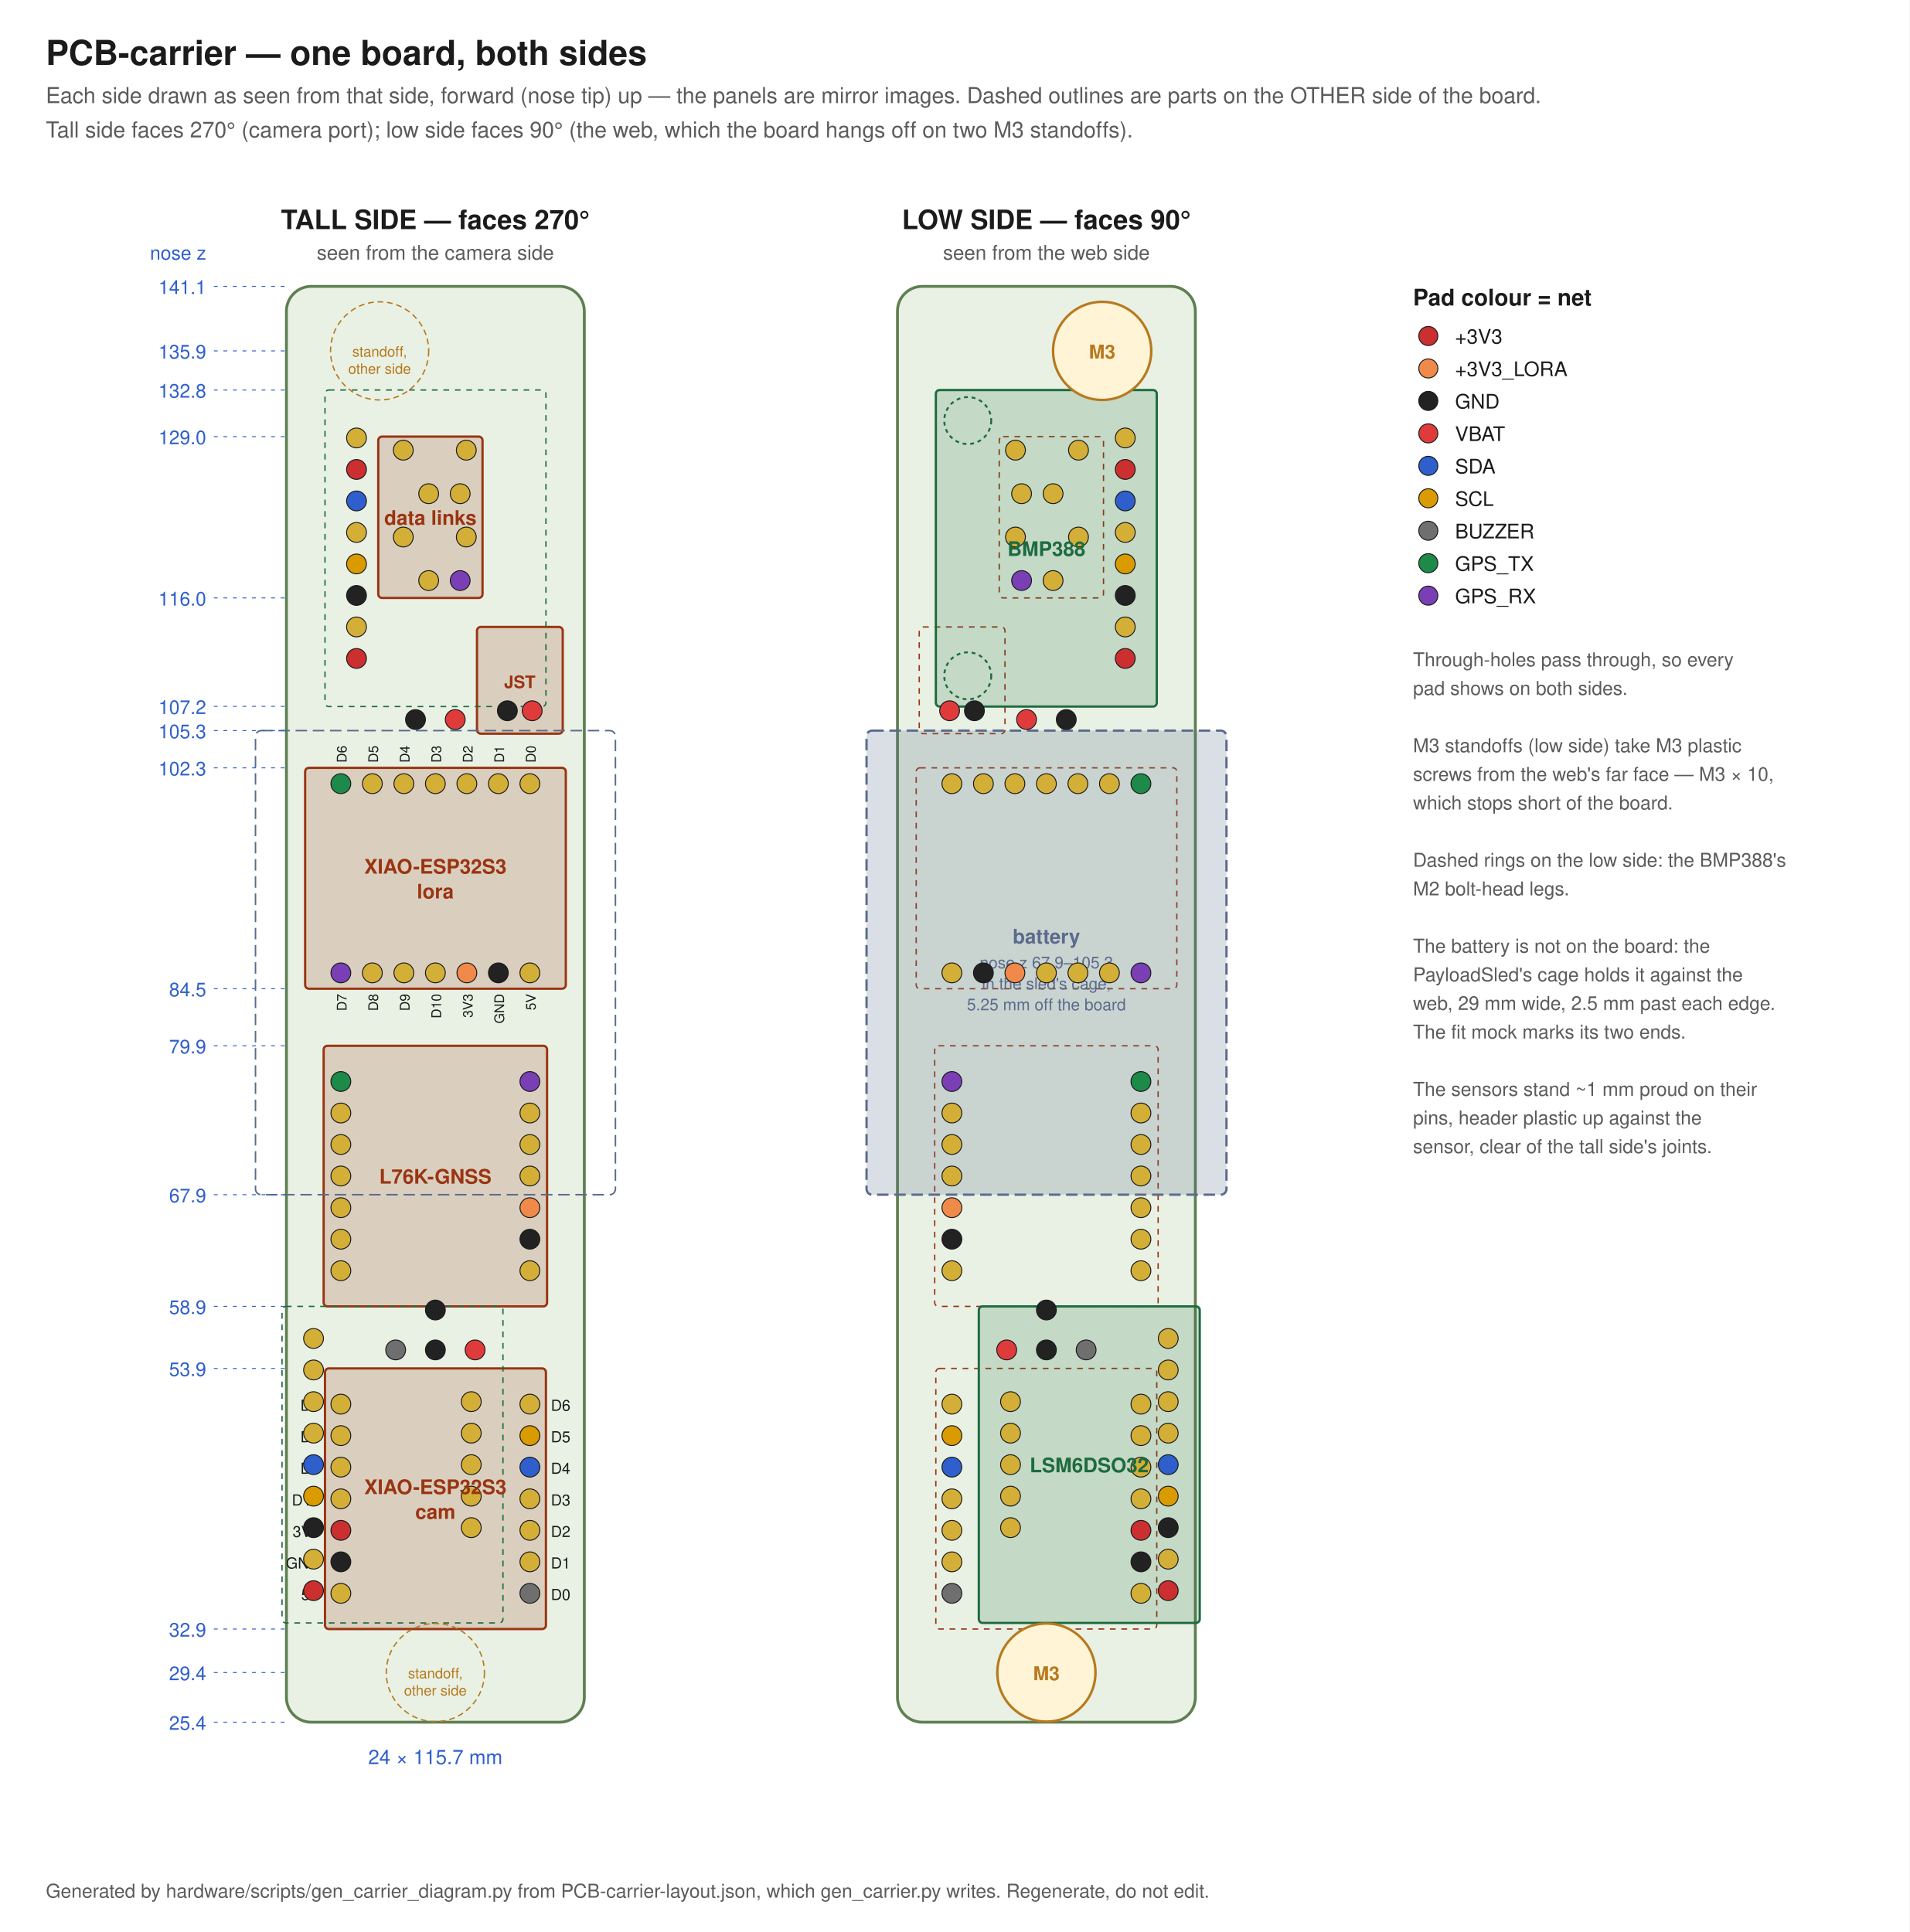
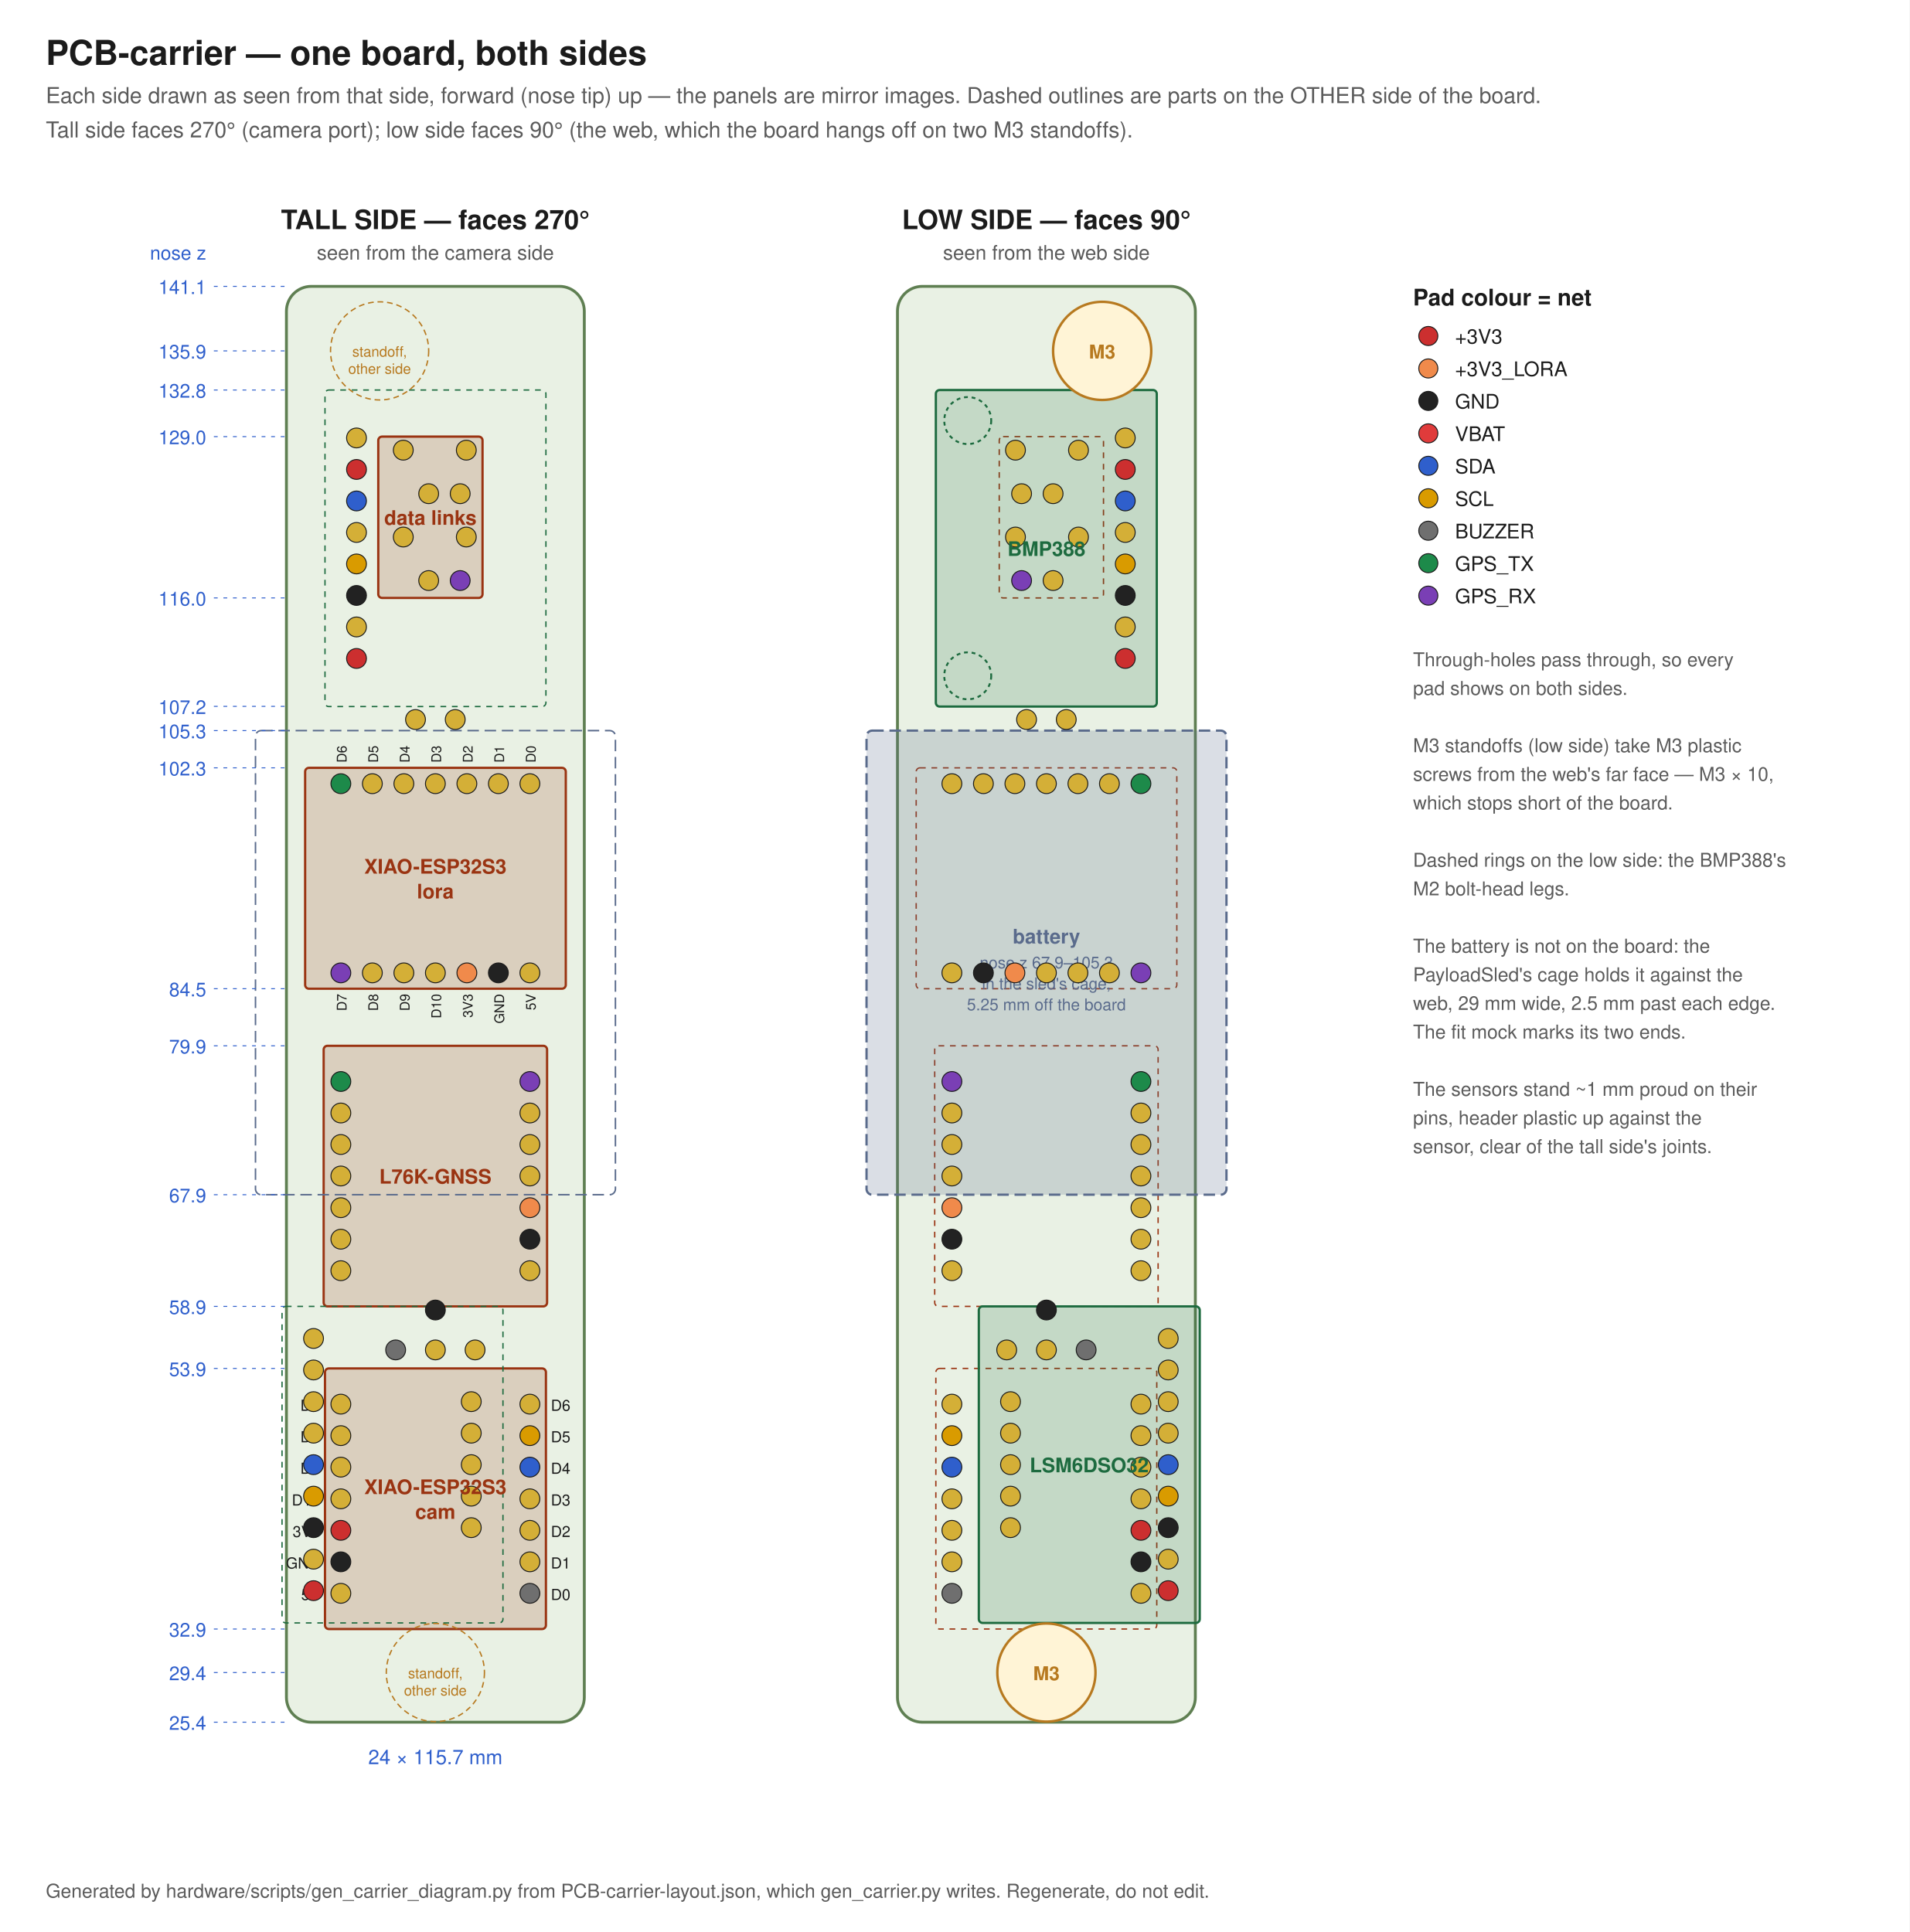
<svg xmlns="http://www.w3.org/2000/svg" width="1000" height="1012" viewBox="0 0 1000 1012" font-family="Helvetica, Arial, sans-serif">
  <rect x="0.0" y="0.0" width="1000.0" height="1012.0" rx="0.0" fill="#ffffff" fill-opacity="1.00" stroke="none" stroke-width="0.0" />
  <text x="24.0" y="34.0" font-size="18.0" fill="#1b1b1b" text-anchor="start" font-weight="bold">PCB-carrier — one board, both sides</text>
  <text x="24.0" y="54.0" font-size="11.5" fill="#5b5b5b" text-anchor="start" font-weight="normal">Each side drawn as seen from that side, forward (nose tip) up — the panels are mirror images. Dashed outlines are parts on the OTHER side of the board.</text>
  <text x="24.0" y="72.0" font-size="11.5" fill="#5b5b5b" text-anchor="start" font-weight="normal">Tall side faces 270° (camera port); low side faces 90° (the web, which the board hangs off on two M3 standoffs).</text>
  <text x="228.0" y="120.0" font-size="14.0" fill="#1b1b1b" text-anchor="middle" font-weight="bold">TALL SIDE — faces 270°</text>
  <text x="228.0" y="136.0" font-size="10.5" fill="#5b5b5b" text-anchor="middle" font-weight="normal">seen from the camera side</text>
  <rect x="150.0" y="150.0" width="156.0" height="752.1" rx="13.0" fill="#e9f1e4" fill-opacity="1.00" stroke="#5f7f52" stroke-width="1.5" />
  <rect x="170.2" y="716.8" width="115.7" height="136.5" rx="2.0" fill="#9a3412" fill-opacity="0.18" stroke="#9a3412" stroke-width="1.2" />
  <rect x="169.5" y="547.8" width="117.0" height="136.5" rx="2.0" fill="#9a3412" fill-opacity="0.18" stroke="#9a3412" stroke-width="1.2" />
  <rect x="159.8" y="402.2" width="136.5" height="115.7" rx="2.0" fill="#9a3412" fill-opacity="0.18" stroke="#9a3412" stroke-width="1.2" />
  <rect x="198.1" y="228.7" width="54.6" height="84.5" rx="2.0" fill="#9a3412" fill-opacity="0.18" stroke="#9a3412" stroke-width="1.2" />
-   <rect x="249.8" y="328.4" width="44.9" height="55.9" rx="2.0" fill="#9a3412" fill-opacity="0.18" stroke="#9a3412" stroke-width="1.2" />
  <rect x="147.7" y="684.3" width="115.7" height="165.8" rx="2.0" fill="none" fill-opacity="0.00" stroke="#1d6b3f" stroke-width="0.7" stroke-dasharray="3,3" />
  <rect x="170.2" y="204.3" width="115.7" height="165.8" rx="2.0" fill="none" fill-opacity="0.00" stroke="#1d6b3f" stroke-width="0.7" stroke-dasharray="3,3" />
  <rect x="202.0" y="861.1" width="52.0" height="-7.8" rx="0.0" fill="#b8b8b8" fill-opacity="1.00" stroke="#1b1b1b" stroke-width="0.8" />
  <rect x="296.2" y="486.1" width="7.8" height="-52.0" rx="0.0" fill="#b8b8b8" fill-opacity="1.00" stroke="#1b1b1b" stroke-width="0.8" />
  <circle cx="228.0" cy="876.1" r="25.7" fill="none" stroke="#b7791f" stroke-width="0.7" stroke-dasharray="3,2" />
  <text x="228.0" y="879.1" font-size="7.5" fill="#b7791f" text-anchor="middle" font-weight="normal">standoff,</text>
  <text x="228.0" y="888.1" font-size="7.5" fill="#b7791f" text-anchor="middle" font-weight="normal">other side</text>
  <circle cx="198.8" cy="183.8" r="25.7" fill="none" stroke="#b7791f" stroke-width="0.7" stroke-dasharray="3,2" />
  <text x="198.8" y="186.8" font-size="7.5" fill="#b7791f" text-anchor="middle" font-weight="normal">standoff,</text>
  <text x="198.8" y="195.8" font-size="7.5" fill="#b7791f" text-anchor="middle" font-weight="normal">other side</text>
  <rect x="133.8" y="382.7" width="188.5" height="243.1" rx="3.0" fill="none" fill-opacity="0.00" stroke="#5a6b8c" stroke-width="0.8" stroke-dasharray="6,3" />
-   <circle cx="278.7" cy="372.3" r="5.2" fill="#e03b3b" stroke="#1b1b1b" stroke-width="0.5" />
-   <circle cx="265.7" cy="372.3" r="5.2" fill="#222222" stroke="#1b1b1b" stroke-width="0.5" />
  <circle cx="186.7" cy="344.9" r="5.2" fill="#cc2f2f" stroke="#1b1b1b" stroke-width="0.5" />
  <circle cx="186.7" cy="328.4" r="5.2" fill="#d4af37" stroke="#1b1b1b" stroke-width="0.5" />
  <circle cx="186.7" cy="311.9" r="5.2" fill="#222222" stroke="#1b1b1b" stroke-width="0.5" />
  <circle cx="186.7" cy="295.4" r="5.2" fill="#d99b00" stroke="#1b1b1b" stroke-width="0.5" />
  <circle cx="186.7" cy="278.9" r="5.2" fill="#d4af37" stroke="#1b1b1b" stroke-width="0.5" />
  <circle cx="186.7" cy="262.4" r="5.2" fill="#2f5fcc" stroke="#1b1b1b" stroke-width="0.5" />
  <circle cx="186.7" cy="245.9" r="5.2" fill="#cc2f2f" stroke="#1b1b1b" stroke-width="0.5" />
  <circle cx="186.7" cy="229.4" r="5.2" fill="#d4af37" stroke="#1b1b1b" stroke-width="0.5" />
  <circle cx="277.5" cy="834.6" r="5.2" fill="#6f6f6f" stroke="#1b1b1b" stroke-width="0.5" />
  <text x="288.5" y="838.1" font-size="8.0" fill="#1b1b1b" text-anchor="start" font-weight="normal">D0</text>
  <circle cx="277.5" cy="818.1" r="5.2" fill="#d4af37" stroke="#1b1b1b" stroke-width="0.5" />
  <text x="288.5" y="821.6" font-size="8.0" fill="#1b1b1b" text-anchor="start" font-weight="normal">D1</text>
  <circle cx="277.5" cy="801.6" r="5.2" fill="#d4af37" stroke="#1b1b1b" stroke-width="0.5" />
  <text x="288.5" y="805.1" font-size="8.0" fill="#1b1b1b" text-anchor="start" font-weight="normal">D2</text>
  <circle cx="277.5" cy="785.1" r="5.2" fill="#d4af37" stroke="#1b1b1b" stroke-width="0.5" />
  <text x="288.5" y="788.6" font-size="8.0" fill="#1b1b1b" text-anchor="start" font-weight="normal">D3</text>
  <circle cx="277.5" cy="768.5" r="5.2" fill="#2f5fcc" stroke="#1b1b1b" stroke-width="0.5" />
  <text x="288.5" y="772.0" font-size="8.0" fill="#1b1b1b" text-anchor="start" font-weight="normal">D4</text>
  <circle cx="277.5" cy="752.0" r="5.2" fill="#d99b00" stroke="#1b1b1b" stroke-width="0.5" />
  <text x="288.5" y="755.5" font-size="8.0" fill="#1b1b1b" text-anchor="start" font-weight="normal">D5</text>
  <circle cx="277.5" cy="735.5" r="5.2" fill="#d4af37" stroke="#1b1b1b" stroke-width="0.5" />
  <text x="288.5" y="739.0" font-size="8.0" fill="#1b1b1b" text-anchor="start" font-weight="normal">D6</text>
  <circle cx="178.5" cy="735.5" r="5.2" fill="#d4af37" stroke="#1b1b1b" stroke-width="0.5" />
  <text x="167.5" y="739.0" font-size="8.0" fill="#1b1b1b" text-anchor="end" font-weight="normal">D7</text>
  <circle cx="178.5" cy="752.0" r="5.2" fill="#d4af37" stroke="#1b1b1b" stroke-width="0.5" />
  <text x="167.5" y="755.5" font-size="8.0" fill="#1b1b1b" text-anchor="end" font-weight="normal">D8</text>
  <circle cx="178.5" cy="768.5" r="5.2" fill="#d4af37" stroke="#1b1b1b" stroke-width="0.5" />
  <text x="167.5" y="772.0" font-size="8.0" fill="#1b1b1b" text-anchor="end" font-weight="normal">D9</text>
  <circle cx="178.5" cy="785.1" r="5.2" fill="#d4af37" stroke="#1b1b1b" stroke-width="0.5" />
  <text x="167.5" y="788.6" font-size="8.0" fill="#1b1b1b" text-anchor="end" font-weight="normal">D10</text>
  <circle cx="178.5" cy="801.6" r="5.2" fill="#cc2f2f" stroke="#1b1b1b" stroke-width="0.5" />
  <text x="167.5" y="805.1" font-size="8.0" fill="#1b1b1b" text-anchor="end" font-weight="normal">3V3</text>
  <circle cx="178.5" cy="818.1" r="5.2" fill="#222222" stroke="#1b1b1b" stroke-width="0.5" />
  <text x="167.5" y="821.6" font-size="8.0" fill="#1b1b1b" text-anchor="end" font-weight="normal">GND</text>
  <circle cx="178.5" cy="834.6" r="5.2" fill="#d4af37" stroke="#1b1b1b" stroke-width="0.5" />
  <text x="167.5" y="838.1" font-size="8.0" fill="#1b1b1b" text-anchor="end" font-weight="normal">5V</text>
  <circle cx="277.5" cy="665.6" r="5.2" fill="#d4af37" stroke="#1b1b1b" stroke-width="0.5" />
  <circle cx="277.5" cy="649.1" r="5.2" fill="#222222" stroke="#1b1b1b" stroke-width="0.5" />
  <circle cx="277.5" cy="632.6" r="5.2" fill="#f08a4b" stroke="#1b1b1b" stroke-width="0.5" />
  <circle cx="277.5" cy="616.0" r="5.2" fill="#d4af37" stroke="#1b1b1b" stroke-width="0.5" />
  <circle cx="277.5" cy="599.5" r="5.2" fill="#d4af37" stroke="#1b1b1b" stroke-width="0.5" />
  <circle cx="277.5" cy="583.0" r="5.2" fill="#d4af37" stroke="#1b1b1b" stroke-width="0.5" />
  <circle cx="277.5" cy="566.5" r="5.2" fill="#7a3fb5" stroke="#1b1b1b" stroke-width="0.5" />
  <circle cx="178.5" cy="665.6" r="5.2" fill="#d4af37" stroke="#1b1b1b" stroke-width="0.5" />
  <circle cx="178.5" cy="649.1" r="5.2" fill="#d4af37" stroke="#1b1b1b" stroke-width="0.5" />
  <circle cx="178.5" cy="632.6" r="5.2" fill="#d4af37" stroke="#1b1b1b" stroke-width="0.5" />
  <circle cx="178.5" cy="616.0" r="5.2" fill="#d4af37" stroke="#1b1b1b" stroke-width="0.5" />
  <circle cx="178.5" cy="599.5" r="5.2" fill="#d4af37" stroke="#1b1b1b" stroke-width="0.5" />
  <circle cx="178.5" cy="583.0" r="5.2" fill="#d4af37" stroke="#1b1b1b" stroke-width="0.5" />
  <circle cx="178.5" cy="566.5" r="5.2" fill="#1d8a4a" stroke="#1b1b1b" stroke-width="0.5" />
  <circle cx="241.0" cy="258.6" r="5.2" fill="#d4af37" stroke="#1b1b1b" stroke-width="0.5" />
  <circle cx="224.5" cy="258.6" r="5.2" fill="#d4af37" stroke="#1b1b1b" stroke-width="0.5" />
  <circle cx="241.0" cy="304.1" r="5.2" fill="#7a3fb5" stroke="#1b1b1b" stroke-width="0.5" />
  <circle cx="224.5" cy="304.1" r="5.2" fill="#d4af37" stroke="#1b1b1b" stroke-width="0.5" />
  <circle cx="277.5" cy="410.5" r="5.2" fill="#d4af37" stroke="#1b1b1b" stroke-width="0.5" />
  <text x="280.5" y="399.5" font-size="7.0" fill="#1b1b1b" text-anchor="start" font-weight="normal" transform="rotate(-90 280.5 399.5)">D0</text>
  <circle cx="261.0" cy="410.5" r="5.2" fill="#d4af37" stroke="#1b1b1b" stroke-width="0.5" />
  <text x="264.0" y="399.5" font-size="7.0" fill="#1b1b1b" text-anchor="start" font-weight="normal" transform="rotate(-90 264.0 399.5)">D1</text>
  <circle cx="244.5" cy="410.5" r="5.2" fill="#d4af37" stroke="#1b1b1b" stroke-width="0.5" />
  <text x="247.5" y="399.5" font-size="7.0" fill="#1b1b1b" text-anchor="start" font-weight="normal" transform="rotate(-90 247.5 399.5)">D2</text>
  <circle cx="228.0" cy="410.5" r="5.2" fill="#d4af37" stroke="#1b1b1b" stroke-width="0.5" />
  <text x="231.0" y="399.5" font-size="7.0" fill="#1b1b1b" text-anchor="start" font-weight="normal" transform="rotate(-90 231.0 399.5)">D3</text>
  <circle cx="211.5" cy="410.5" r="5.2" fill="#d4af37" stroke="#1b1b1b" stroke-width="0.5" />
  <text x="214.5" y="399.5" font-size="7.0" fill="#1b1b1b" text-anchor="start" font-weight="normal" transform="rotate(-90 214.5 399.5)">D4</text>
  <circle cx="195.0" cy="410.5" r="5.2" fill="#d4af37" stroke="#1b1b1b" stroke-width="0.5" />
  <text x="198.0" y="399.5" font-size="7.0" fill="#1b1b1b" text-anchor="start" font-weight="normal" transform="rotate(-90 198.0 399.5)">D5</text>
  <circle cx="178.5" cy="410.5" r="5.2" fill="#1d8a4a" stroke="#1b1b1b" stroke-width="0.5" />
  <text x="181.5" y="399.5" font-size="7.0" fill="#1b1b1b" text-anchor="start" font-weight="normal" transform="rotate(-90 181.5 399.5)">D6</text>
  <circle cx="178.5" cy="509.6" r="5.2" fill="#7a3fb5" stroke="#1b1b1b" stroke-width="0.5" />
  <text x="181.5" y="520.6" font-size="7.0" fill="#1b1b1b" text-anchor="end" font-weight="normal" transform="rotate(-90 181.5 520.6)">D7</text>
  <circle cx="195.0" cy="509.6" r="5.2" fill="#d4af37" stroke="#1b1b1b" stroke-width="0.5" />
  <text x="198.0" y="520.6" font-size="7.0" fill="#1b1b1b" text-anchor="end" font-weight="normal" transform="rotate(-90 198.0 520.6)">D8</text>
  <circle cx="211.5" cy="509.6" r="5.2" fill="#d4af37" stroke="#1b1b1b" stroke-width="0.5" />
  <text x="214.5" y="520.6" font-size="7.0" fill="#1b1b1b" text-anchor="end" font-weight="normal" transform="rotate(-90 214.5 520.6)">D9</text>
  <circle cx="228.0" cy="509.6" r="5.2" fill="#d4af37" stroke="#1b1b1b" stroke-width="0.5" />
  <text x="231.0" y="520.6" font-size="7.0" fill="#1b1b1b" text-anchor="end" font-weight="normal" transform="rotate(-90 231.0 520.6)">D10</text>
  <circle cx="244.5" cy="509.6" r="5.2" fill="#f08a4b" stroke="#1b1b1b" stroke-width="0.5" />
  <text x="247.5" y="520.6" font-size="7.0" fill="#1b1b1b" text-anchor="end" font-weight="normal" transform="rotate(-90 247.5 520.6)">3V3</text>
  <circle cx="261.0" cy="509.6" r="5.2" fill="#222222" stroke="#1b1b1b" stroke-width="0.5" />
  <text x="264.0" y="520.6" font-size="7.0" fill="#1b1b1b" text-anchor="end" font-weight="normal" transform="rotate(-90 264.0 520.6)">GND</text>
  <circle cx="277.5" cy="509.6" r="5.2" fill="#d4af37" stroke="#1b1b1b" stroke-width="0.5" />
  <text x="280.5" y="520.6" font-size="7.0" fill="#1b1b1b" text-anchor="end" font-weight="normal" transform="rotate(-90 280.5 520.6)">5V</text>
  <circle cx="246.8" cy="800.2" r="5.2" fill="#d4af37" stroke="#1b1b1b" stroke-width="0.5" />
  <circle cx="246.8" cy="783.7" r="5.2" fill="#d4af37" stroke="#1b1b1b" stroke-width="0.5" />
  <circle cx="246.8" cy="767.2" r="5.2" fill="#d4af37" stroke="#1b1b1b" stroke-width="0.5" />
  <circle cx="246.8" cy="750.7" r="5.2" fill="#d4af37" stroke="#1b1b1b" stroke-width="0.5" />
  <circle cx="246.8" cy="734.2" r="5.2" fill="#d4af37" stroke="#1b1b1b" stroke-width="0.5" />
  <circle cx="164.2" cy="833.2" r="5.2" fill="#cc2f2f" stroke="#1b1b1b" stroke-width="0.5" />
  <circle cx="164.2" cy="816.7" r="5.2" fill="#d4af37" stroke="#1b1b1b" stroke-width="0.5" />
  <circle cx="164.2" cy="800.2" r="5.2" fill="#222222" stroke="#1b1b1b" stroke-width="0.5" />
  <circle cx="164.2" cy="783.7" r="5.2" fill="#d99b00" stroke="#1b1b1b" stroke-width="0.5" />
  <circle cx="164.2" cy="767.2" r="5.2" fill="#2f5fcc" stroke="#1b1b1b" stroke-width="0.5" />
  <circle cx="164.2" cy="750.7" r="5.2" fill="#d4af37" stroke="#1b1b1b" stroke-width="0.5" />
  <circle cx="164.2" cy="734.2" r="5.2" fill="#d4af37" stroke="#1b1b1b" stroke-width="0.5" />
  <circle cx="164.2" cy="717.6" r="5.2" fill="#d4af37" stroke="#1b1b1b" stroke-width="0.5" />
  <circle cx="164.2" cy="701.1" r="5.2" fill="#d4af37" stroke="#1b1b1b" stroke-width="0.5" />
  <circle cx="244.2" cy="235.8" r="5.2" fill="#d4af37" stroke="#1b1b1b" stroke-width="0.5" />
  <circle cx="211.2" cy="235.8" r="5.2" fill="#d4af37" stroke="#1b1b1b" stroke-width="0.5" />
  <circle cx="244.2" cy="281.3" r="5.2" fill="#d4af37" stroke="#1b1b1b" stroke-width="0.5" />
  <circle cx="211.2" cy="281.3" r="5.2" fill="#d4af37" stroke="#1b1b1b" stroke-width="0.5" />
  <circle cx="207.2" cy="707.1" r="5.2" fill="#6f6f6f" stroke="#1b1b1b" stroke-width="0.5" />
  <circle cx="228.0" cy="686.2" r="5.2" fill="#222222" stroke="#1b1b1b" stroke-width="0.5" />
-   <circle cx="228.0" cy="707.1" r="5.2" fill="#222222" stroke="#1b1b1b" stroke-width="0.5" />
-   <circle cx="248.8" cy="707.1" r="5.2" fill="#e03b3b" stroke="#1b1b1b" stroke-width="0.5" />
-   <circle cx="217.6" cy="376.9" r="5.2" fill="#222222" stroke="#1b1b1b" stroke-width="0.5" />
-   <circle cx="238.4" cy="376.9" r="5.2" fill="#e03b3b" stroke="#1b1b1b" stroke-width="0.5" />
+   <circle cx="228.0" cy="707.1" r="5.2" fill="#d4af37" stroke="#1b1b1b" stroke-width="0.5" />
+   <circle cx="248.8" cy="707.1" r="5.2" fill="#d4af37" stroke="#1b1b1b" stroke-width="0.5" />
+   <circle cx="217.6" cy="376.9" r="5.2" fill="#d4af37" stroke="#1b1b1b" stroke-width="0.5" />
+   <circle cx="238.4" cy="376.9" r="5.2" fill="#d4af37" stroke="#1b1b1b" stroke-width="0.5" />
  <text x="228.0" y="782.6" font-size="10.5" fill="#9a3412" text-anchor="middle" font-weight="bold">XIAO-ESP32S3</text>
  <text x="228.0" y="795.6" font-size="10.5" fill="#9a3412" text-anchor="middle" font-weight="bold">cam</text>
  <text x="228.0" y="620.0" font-size="10.5" fill="#9a3412" text-anchor="middle" font-weight="bold">L76K-GNSS</text>
  <text x="228.0" y="457.6" font-size="10.5" fill="#9a3412" text-anchor="middle" font-weight="bold">XIAO-ESP32S3</text>
  <text x="228.0" y="470.6" font-size="10.5" fill="#9a3412" text-anchor="middle" font-weight="bold">lora</text>
  <text x="225.4" y="274.9" font-size="10.5" fill="#9a3412" text-anchor="middle" font-weight="bold">data links</text>
-   <text x="272.2" y="360.4" font-size="9.0" fill="#9a3412" text-anchor="middle" font-weight="bold">JST</text>
  <text x="548.0" y="120.0" font-size="14.0" fill="#1b1b1b" text-anchor="middle" font-weight="bold">LOW SIDE — faces 90°</text>
  <text x="548.0" y="136.0" font-size="10.5" fill="#5b5b5b" text-anchor="middle" font-weight="normal">seen from the web side</text>
  <rect x="470.0" y="150.0" width="156.0" height="752.1" rx="13.0" fill="#e9f1e4" fill-opacity="1.00" stroke="#5f7f52" stroke-width="1.5" />
  <rect x="490.1" y="716.8" width="115.7" height="136.5" rx="2.0" fill="none" fill-opacity="0.00" stroke="#9a3412" stroke-width="0.7" stroke-dasharray="3,3" />
  <rect x="489.5" y="547.8" width="117.0" height="136.5" rx="2.0" fill="none" fill-opacity="0.00" stroke="#9a3412" stroke-width="0.7" stroke-dasharray="3,3" />
  <rect x="479.8" y="402.2" width="136.5" height="115.7" rx="2.0" fill="none" fill-opacity="0.00" stroke="#9a3412" stroke-width="0.7" stroke-dasharray="3,3" />
  <rect x="523.3" y="228.7" width="54.6" height="84.5" rx="2.0" fill="none" fill-opacity="0.00" stroke="#9a3412" stroke-width="0.7" stroke-dasharray="3,3" />
-   <rect x="481.4" y="328.4" width="44.9" height="55.9" rx="2.0" fill="none" fill-opacity="0.00" stroke="#9a3412" stroke-width="0.7" stroke-dasharray="3,3" />
  <rect x="512.6" y="684.3" width="115.7" height="165.8" rx="2.0" fill="#1d6b3f" fill-opacity="0.18" stroke="#1d6b3f" stroke-width="1.2" />
  <rect x="490.1" y="204.3" width="115.7" height="165.8" rx="2.0" fill="#1d6b3f" fill-opacity="0.18" stroke="#1d6b3f" stroke-width="1.2" />
  <circle cx="548.0" cy="876.1" r="25.7" fill="#fff4d6" stroke="#b7791f" stroke-width="1.3" />
  <text x="548.0" y="880.1" font-size="10.0" fill="#b7791f" text-anchor="middle" font-weight="bold">M3</text>
  <circle cx="577.2" cy="183.8" r="25.7" fill="#fff4d6" stroke="#b7791f" stroke-width="1.3" />
  <text x="577.2" y="187.8" font-size="10.0" fill="#b7791f" text-anchor="middle" font-weight="bold">M3</text>
  <rect x="453.8" y="382.7" width="188.5" height="243.1" rx="3.0" fill="#5a6b8c" fill-opacity="0.22" stroke="#5a6b8c" stroke-width="1.2" stroke-dasharray="6,3" />
  <text x="548.0" y="494.2" font-size="10.5" fill="#5a6b8c" text-anchor="middle" font-weight="bold">battery</text>
  <text x="548.0" y="507.2" font-size="8.5" fill="#5a6b8c" text-anchor="middle" font-weight="normal">nose z 67.9–105.3</text>
  <text x="548.0" y="518.2" font-size="8.5" fill="#5a6b8c" text-anchor="middle" font-weight="normal">in the sled's cage,</text>
  <text x="548.0" y="529.2" font-size="8.5" fill="#5a6b8c" text-anchor="middle" font-weight="normal">5.25 mm off the board</text>
  <circle cx="506.8" cy="354.0" r="12.3" fill="none" stroke="#1d6b3f" stroke-width="1.0" stroke-dasharray="2,2" />
  <circle cx="506.8" cy="220.3" r="12.3" fill="none" stroke="#1d6b3f" stroke-width="1.0" stroke-dasharray="2,2" />
-   <circle cx="497.3" cy="372.3" r="5.2" fill="#e03b3b" stroke="#1b1b1b" stroke-width="0.5" />
-   <circle cx="510.3" cy="372.3" r="5.2" fill="#222222" stroke="#1b1b1b" stroke-width="0.5" />
  <circle cx="589.3" cy="344.9" r="5.2" fill="#cc2f2f" stroke="#1b1b1b" stroke-width="0.5" />
  <circle cx="589.3" cy="328.4" r="5.2" fill="#d4af37" stroke="#1b1b1b" stroke-width="0.5" />
  <circle cx="589.3" cy="311.9" r="5.2" fill="#222222" stroke="#1b1b1b" stroke-width="0.5" />
  <circle cx="589.3" cy="295.4" r="5.2" fill="#d99b00" stroke="#1b1b1b" stroke-width="0.5" />
  <circle cx="589.3" cy="278.9" r="5.2" fill="#d4af37" stroke="#1b1b1b" stroke-width="0.5" />
  <circle cx="589.3" cy="262.4" r="5.2" fill="#2f5fcc" stroke="#1b1b1b" stroke-width="0.5" />
  <circle cx="589.3" cy="245.9" r="5.2" fill="#cc2f2f" stroke="#1b1b1b" stroke-width="0.5" />
  <circle cx="589.3" cy="229.4" r="5.2" fill="#d4af37" stroke="#1b1b1b" stroke-width="0.5" />
  <circle cx="498.5" cy="834.6" r="5.2" fill="#6f6f6f" stroke="#1b1b1b" stroke-width="0.5" />
  <circle cx="498.5" cy="818.1" r="5.2" fill="#d4af37" stroke="#1b1b1b" stroke-width="0.5" />
  <circle cx="498.5" cy="801.6" r="5.2" fill="#d4af37" stroke="#1b1b1b" stroke-width="0.5" />
  <circle cx="498.5" cy="785.1" r="5.2" fill="#d4af37" stroke="#1b1b1b" stroke-width="0.5" />
  <circle cx="498.5" cy="768.5" r="5.2" fill="#2f5fcc" stroke="#1b1b1b" stroke-width="0.5" />
  <circle cx="498.5" cy="752.0" r="5.2" fill="#d99b00" stroke="#1b1b1b" stroke-width="0.5" />
  <circle cx="498.5" cy="735.5" r="5.2" fill="#d4af37" stroke="#1b1b1b" stroke-width="0.5" />
  <circle cx="597.5" cy="735.5" r="5.2" fill="#d4af37" stroke="#1b1b1b" stroke-width="0.5" />
  <circle cx="597.5" cy="752.0" r="5.2" fill="#d4af37" stroke="#1b1b1b" stroke-width="0.5" />
  <circle cx="597.5" cy="768.5" r="5.2" fill="#d4af37" stroke="#1b1b1b" stroke-width="0.5" />
  <circle cx="597.5" cy="785.1" r="5.2" fill="#d4af37" stroke="#1b1b1b" stroke-width="0.5" />
  <circle cx="597.5" cy="801.6" r="5.2" fill="#cc2f2f" stroke="#1b1b1b" stroke-width="0.5" />
  <circle cx="597.5" cy="818.1" r="5.2" fill="#222222" stroke="#1b1b1b" stroke-width="0.5" />
  <circle cx="597.5" cy="834.6" r="5.2" fill="#d4af37" stroke="#1b1b1b" stroke-width="0.5" />
  <circle cx="498.5" cy="665.6" r="5.2" fill="#d4af37" stroke="#1b1b1b" stroke-width="0.5" />
  <circle cx="498.5" cy="649.1" r="5.2" fill="#222222" stroke="#1b1b1b" stroke-width="0.5" />
  <circle cx="498.5" cy="632.6" r="5.2" fill="#f08a4b" stroke="#1b1b1b" stroke-width="0.5" />
  <circle cx="498.5" cy="616.0" r="5.2" fill="#d4af37" stroke="#1b1b1b" stroke-width="0.5" />
  <circle cx="498.5" cy="599.5" r="5.2" fill="#d4af37" stroke="#1b1b1b" stroke-width="0.5" />
  <circle cx="498.5" cy="583.0" r="5.2" fill="#d4af37" stroke="#1b1b1b" stroke-width="0.5" />
  <circle cx="498.5" cy="566.5" r="5.2" fill="#7a3fb5" stroke="#1b1b1b" stroke-width="0.5" />
  <circle cx="597.5" cy="665.6" r="5.2" fill="#d4af37" stroke="#1b1b1b" stroke-width="0.5" />
  <circle cx="597.5" cy="649.1" r="5.2" fill="#d4af37" stroke="#1b1b1b" stroke-width="0.5" />
  <circle cx="597.5" cy="632.6" r="5.2" fill="#d4af37" stroke="#1b1b1b" stroke-width="0.5" />
  <circle cx="597.5" cy="616.0" r="5.2" fill="#d4af37" stroke="#1b1b1b" stroke-width="0.5" />
  <circle cx="597.5" cy="599.5" r="5.2" fill="#d4af37" stroke="#1b1b1b" stroke-width="0.5" />
  <circle cx="597.5" cy="583.0" r="5.2" fill="#d4af37" stroke="#1b1b1b" stroke-width="0.5" />
  <circle cx="597.5" cy="566.5" r="5.2" fill="#1d8a4a" stroke="#1b1b1b" stroke-width="0.5" />
  <circle cx="535.0" cy="258.6" r="5.2" fill="#d4af37" stroke="#1b1b1b" stroke-width="0.5" />
  <circle cx="551.5" cy="258.6" r="5.2" fill="#d4af37" stroke="#1b1b1b" stroke-width="0.5" />
  <circle cx="535.0" cy="304.1" r="5.2" fill="#7a3fb5" stroke="#1b1b1b" stroke-width="0.5" />
  <circle cx="551.5" cy="304.1" r="5.2" fill="#d4af37" stroke="#1b1b1b" stroke-width="0.5" />
  <circle cx="498.5" cy="410.5" r="5.2" fill="#d4af37" stroke="#1b1b1b" stroke-width="0.5" />
  <circle cx="515.0" cy="410.5" r="5.2" fill="#d4af37" stroke="#1b1b1b" stroke-width="0.5" />
  <circle cx="531.5" cy="410.5" r="5.2" fill="#d4af37" stroke="#1b1b1b" stroke-width="0.5" />
  <circle cx="548.0" cy="410.5" r="5.2" fill="#d4af37" stroke="#1b1b1b" stroke-width="0.5" />
  <circle cx="564.5" cy="410.5" r="5.2" fill="#d4af37" stroke="#1b1b1b" stroke-width="0.5" />
  <circle cx="581.0" cy="410.5" r="5.2" fill="#d4af37" stroke="#1b1b1b" stroke-width="0.5" />
  <circle cx="597.5" cy="410.5" r="5.2" fill="#1d8a4a" stroke="#1b1b1b" stroke-width="0.5" />
  <circle cx="597.5" cy="509.6" r="5.2" fill="#7a3fb5" stroke="#1b1b1b" stroke-width="0.5" />
  <circle cx="581.0" cy="509.6" r="5.2" fill="#d4af37" stroke="#1b1b1b" stroke-width="0.5" />
  <circle cx="564.5" cy="509.6" r="5.2" fill="#d4af37" stroke="#1b1b1b" stroke-width="0.5" />
  <circle cx="548.0" cy="509.6" r="5.2" fill="#d4af37" stroke="#1b1b1b" stroke-width="0.5" />
  <circle cx="531.5" cy="509.6" r="5.2" fill="#f08a4b" stroke="#1b1b1b" stroke-width="0.5" />
  <circle cx="515.0" cy="509.6" r="5.2" fill="#222222" stroke="#1b1b1b" stroke-width="0.5" />
  <circle cx="498.5" cy="509.6" r="5.2" fill="#d4af37" stroke="#1b1b1b" stroke-width="0.5" />
  <circle cx="529.2" cy="800.2" r="5.2" fill="#d4af37" stroke="#1b1b1b" stroke-width="0.5" />
  <circle cx="529.2" cy="783.7" r="5.2" fill="#d4af37" stroke="#1b1b1b" stroke-width="0.5" />
  <circle cx="529.2" cy="767.2" r="5.2" fill="#d4af37" stroke="#1b1b1b" stroke-width="0.5" />
  <circle cx="529.2" cy="750.7" r="5.2" fill="#d4af37" stroke="#1b1b1b" stroke-width="0.5" />
  <circle cx="529.2" cy="734.2" r="5.2" fill="#d4af37" stroke="#1b1b1b" stroke-width="0.5" />
  <circle cx="611.8" cy="833.2" r="5.2" fill="#cc2f2f" stroke="#1b1b1b" stroke-width="0.5" />
  <circle cx="611.8" cy="816.7" r="5.2" fill="#d4af37" stroke="#1b1b1b" stroke-width="0.5" />
  <circle cx="611.8" cy="800.2" r="5.2" fill="#222222" stroke="#1b1b1b" stroke-width="0.5" />
  <circle cx="611.8" cy="783.7" r="5.2" fill="#d99b00" stroke="#1b1b1b" stroke-width="0.5" />
  <circle cx="611.8" cy="767.2" r="5.2" fill="#2f5fcc" stroke="#1b1b1b" stroke-width="0.5" />
  <circle cx="611.8" cy="750.7" r="5.2" fill="#d4af37" stroke="#1b1b1b" stroke-width="0.5" />
  <circle cx="611.8" cy="734.2" r="5.2" fill="#d4af37" stroke="#1b1b1b" stroke-width="0.5" />
  <circle cx="611.8" cy="717.6" r="5.2" fill="#d4af37" stroke="#1b1b1b" stroke-width="0.5" />
  <circle cx="611.8" cy="701.1" r="5.2" fill="#d4af37" stroke="#1b1b1b" stroke-width="0.5" />
  <circle cx="531.8" cy="235.8" r="5.2" fill="#d4af37" stroke="#1b1b1b" stroke-width="0.5" />
  <circle cx="564.8" cy="235.8" r="5.2" fill="#d4af37" stroke="#1b1b1b" stroke-width="0.5" />
  <circle cx="531.8" cy="281.3" r="5.2" fill="#d4af37" stroke="#1b1b1b" stroke-width="0.5" />
  <circle cx="564.8" cy="281.3" r="5.2" fill="#d4af37" stroke="#1b1b1b" stroke-width="0.5" />
  <circle cx="568.8" cy="707.1" r="5.2" fill="#6f6f6f" stroke="#1b1b1b" stroke-width="0.5" />
  <circle cx="548.0" cy="686.2" r="5.2" fill="#222222" stroke="#1b1b1b" stroke-width="0.5" />
-   <circle cx="548.0" cy="707.1" r="5.2" fill="#222222" stroke="#1b1b1b" stroke-width="0.5" />
-   <circle cx="527.2" cy="707.1" r="5.2" fill="#e03b3b" stroke="#1b1b1b" stroke-width="0.5" />
-   <circle cx="558.4" cy="376.9" r="5.2" fill="#222222" stroke="#1b1b1b" stroke-width="0.5" />
-   <circle cx="537.6" cy="376.9" r="5.2" fill="#e03b3b" stroke="#1b1b1b" stroke-width="0.5" />
+   <circle cx="548.0" cy="707.1" r="5.2" fill="#d4af37" stroke="#1b1b1b" stroke-width="0.5" />
+   <circle cx="527.2" cy="707.1" r="5.2" fill="#d4af37" stroke="#1b1b1b" stroke-width="0.5" />
+   <circle cx="558.4" cy="376.9" r="5.2" fill="#d4af37" stroke="#1b1b1b" stroke-width="0.5" />
+   <circle cx="537.6" cy="376.9" r="5.2" fill="#d4af37" stroke="#1b1b1b" stroke-width="0.5" />
  <text x="570.4" y="771.2" font-size="10.5" fill="#1d6b3f" text-anchor="middle" font-weight="bold">LSM6DSO32</text>
  <text x="548.0" y="291.2" font-size="10.5" fill="#1d6b3f" text-anchor="middle" font-weight="bold">BMP388</text>
  <line x1="112.0" y1="902.1" x2="150.0" y2="902.1" stroke="#2f5fcc" stroke-width="0.5" stroke-dasharray="2,3" />
  <text x="108.0" y="906.1" font-size="10.0" fill="#2f5fcc" text-anchor="end" font-weight="normal">25.4</text>
  <line x1="112.0" y1="876.1" x2="150.0" y2="876.1" stroke="#2f5fcc" stroke-width="0.5" stroke-dasharray="2,3" />
  <text x="108.0" y="880.1" font-size="10.0" fill="#2f5fcc" text-anchor="end" font-weight="normal">29.4</text>
  <line x1="112.0" y1="853.3" x2="150.0" y2="853.3" stroke="#2f5fcc" stroke-width="0.5" stroke-dasharray="2,3" />
  <text x="108.0" y="857.3" font-size="10.0" fill="#2f5fcc" text-anchor="end" font-weight="normal">32.9</text>
  <line x1="112.0" y1="716.8" x2="150.0" y2="716.8" stroke="#2f5fcc" stroke-width="0.5" stroke-dasharray="2,3" />
  <text x="108.0" y="720.8" font-size="10.0" fill="#2f5fcc" text-anchor="end" font-weight="normal">53.9</text>
  <line x1="112.0" y1="684.3" x2="150.0" y2="684.3" stroke="#2f5fcc" stroke-width="0.5" stroke-dasharray="2,3" />
  <text x="108.0" y="688.3" font-size="10.0" fill="#2f5fcc" text-anchor="end" font-weight="normal">58.9</text>
  <line x1="112.0" y1="625.8" x2="150.0" y2="625.8" stroke="#2f5fcc" stroke-width="0.5" stroke-dasharray="2,3" />
  <text x="108.0" y="629.8" font-size="10.0" fill="#2f5fcc" text-anchor="end" font-weight="normal">67.9</text>
  <line x1="112.0" y1="547.8" x2="150.0" y2="547.8" stroke="#2f5fcc" stroke-width="0.5" stroke-dasharray="2,3" />
  <text x="108.0" y="551.8" font-size="10.0" fill="#2f5fcc" text-anchor="end" font-weight="normal">79.9</text>
  <line x1="112.0" y1="517.9" x2="150.0" y2="517.9" stroke="#2f5fcc" stroke-width="0.5" stroke-dasharray="2,3" />
  <text x="108.0" y="521.9" font-size="10.0" fill="#2f5fcc" text-anchor="end" font-weight="normal">84.5</text>
  <line x1="112.0" y1="402.2" x2="150.0" y2="402.2" stroke="#2f5fcc" stroke-width="0.5" stroke-dasharray="2,3" />
  <text x="108.0" y="406.2" font-size="10.0" fill="#2f5fcc" text-anchor="end" font-weight="normal">102.3</text>
  <line x1="112.0" y1="382.7" x2="150.0" y2="382.7" stroke="#2f5fcc" stroke-width="0.5" stroke-dasharray="2,3" />
  <text x="108.0" y="386.7" font-size="10.0" fill="#2f5fcc" text-anchor="end" font-weight="normal">105.3</text>
  <line x1="112.0" y1="370.0" x2="150.0" y2="370.0" stroke="#2f5fcc" stroke-width="0.5" stroke-dasharray="2,3" />
  <text x="108.0" y="374.0" font-size="10.0" fill="#2f5fcc" text-anchor="end" font-weight="normal">107.2</text>
  <line x1="112.0" y1="313.2" x2="150.0" y2="313.2" stroke="#2f5fcc" stroke-width="0.5" stroke-dasharray="2,3" />
  <text x="108.0" y="317.2" font-size="10.0" fill="#2f5fcc" text-anchor="end" font-weight="normal">116.0</text>
  <line x1="112.0" y1="228.7" x2="150.0" y2="228.7" stroke="#2f5fcc" stroke-width="0.5" stroke-dasharray="2,3" />
  <text x="108.0" y="232.7" font-size="10.0" fill="#2f5fcc" text-anchor="end" font-weight="normal">129.0</text>
  <line x1="112.0" y1="204.3" x2="150.0" y2="204.3" stroke="#2f5fcc" stroke-width="0.5" stroke-dasharray="2,3" />
  <text x="108.0" y="208.3" font-size="10.0" fill="#2f5fcc" text-anchor="end" font-weight="normal">132.8</text>
  <line x1="112.0" y1="183.8" x2="150.0" y2="183.8" stroke="#2f5fcc" stroke-width="0.5" stroke-dasharray="2,3" />
  <text x="108.0" y="187.8" font-size="10.0" fill="#2f5fcc" text-anchor="end" font-weight="normal">135.9</text>
  <line x1="112.0" y1="150.0" x2="150.0" y2="150.0" stroke="#2f5fcc" stroke-width="0.5" stroke-dasharray="2,3" />
  <text x="108.0" y="154.0" font-size="10.0" fill="#2f5fcc" text-anchor="end" font-weight="normal">141.1</text>
  <text x="108.0" y="136.0" font-size="10.0" fill="#2f5fcc" text-anchor="end" font-weight="normal">nose z</text>
  <text x="228.0" y="924.1" font-size="10.5" fill="#2f5fcc" text-anchor="middle" font-weight="normal">24 × 115.7 mm</text>
  <text x="740.0" y="160.0" font-size="12.0" fill="#1b1b1b" text-anchor="start" font-weight="bold">Pad colour = net</text>
  <circle cx="748.0" cy="176.0" r="5.0" fill="#cc2f2f" stroke="#1b1b1b" stroke-width="0.5" />
  <text x="762.0" y="180.0" font-size="10.5" fill="#1b1b1b" text-anchor="start" font-weight="normal">+3V3</text>
  <circle cx="748.0" cy="193.0" r="5.0" fill="#f08a4b" stroke="#1b1b1b" stroke-width="0.5" />
  <text x="762.0" y="197.0" font-size="10.5" fill="#1b1b1b" text-anchor="start" font-weight="normal">+3V3_LORA</text>
  <circle cx="748.0" cy="210.0" r="5.0" fill="#222222" stroke="#1b1b1b" stroke-width="0.5" />
  <text x="762.0" y="214.0" font-size="10.5" fill="#1b1b1b" text-anchor="start" font-weight="normal">GND</text>
  <circle cx="748.0" cy="227.0" r="5.0" fill="#e03b3b" stroke="#1b1b1b" stroke-width="0.5" />
  <text x="762.0" y="231.0" font-size="10.5" fill="#1b1b1b" text-anchor="start" font-weight="normal">VBAT</text>
  <circle cx="748.0" cy="244.0" r="5.0" fill="#2f5fcc" stroke="#1b1b1b" stroke-width="0.5" />
  <text x="762.0" y="248.0" font-size="10.5" fill="#1b1b1b" text-anchor="start" font-weight="normal">SDA</text>
  <circle cx="748.0" cy="261.0" r="5.0" fill="#d99b00" stroke="#1b1b1b" stroke-width="0.5" />
  <text x="762.0" y="265.0" font-size="10.5" fill="#1b1b1b" text-anchor="start" font-weight="normal">SCL</text>
  <circle cx="748.0" cy="278.0" r="5.0" fill="#6f6f6f" stroke="#1b1b1b" stroke-width="0.5" />
  <text x="762.0" y="282.0" font-size="10.5" fill="#1b1b1b" text-anchor="start" font-weight="normal">BUZZER</text>
  <circle cx="748.0" cy="295.0" r="5.0" fill="#1d8a4a" stroke="#1b1b1b" stroke-width="0.5" />
  <text x="762.0" y="299.0" font-size="10.5" fill="#1b1b1b" text-anchor="start" font-weight="normal">GPS_TX</text>
  <circle cx="748.0" cy="312.0" r="5.0" fill="#7a3fb5" stroke="#1b1b1b" stroke-width="0.5" />
  <text x="762.0" y="316.0" font-size="10.5" fill="#1b1b1b" text-anchor="start" font-weight="normal">GPS_RX</text>
  <text x="740.0" y="349.0" font-size="10.0" fill="#5b5b5b" text-anchor="start" font-weight="normal">Through-holes pass through, so every</text>
  <text x="740.0" y="364.0" font-size="10.0" fill="#5b5b5b" text-anchor="start" font-weight="normal">pad shows on both sides.</text>
  <text x="740.0" y="379.0" font-size="10.0" fill="#5b5b5b" text-anchor="start" font-weight="normal" />
  <text x="740.0" y="394.0" font-size="10.0" fill="#5b5b5b" text-anchor="start" font-weight="normal">M3 standoffs (low side) take M3 plastic</text>
  <text x="740.0" y="409.0" font-size="10.0" fill="#5b5b5b" text-anchor="start" font-weight="normal">screws from the web's far face — M3 × 10,</text>
  <text x="740.0" y="424.0" font-size="10.0" fill="#5b5b5b" text-anchor="start" font-weight="normal">which stops short of the board.</text>
  <text x="740.0" y="439.0" font-size="10.0" fill="#5b5b5b" text-anchor="start" font-weight="normal" />
  <text x="740.0" y="454.0" font-size="10.0" fill="#5b5b5b" text-anchor="start" font-weight="normal">Dashed rings on the low side: the BMP388's</text>
  <text x="740.0" y="469.0" font-size="10.0" fill="#5b5b5b" text-anchor="start" font-weight="normal">M2 bolt-head legs.</text>
  <text x="740.0" y="484.0" font-size="10.0" fill="#5b5b5b" text-anchor="start" font-weight="normal" />
  <text x="740.0" y="499.0" font-size="10.0" fill="#5b5b5b" text-anchor="start" font-weight="normal">The battery is not on the board: the</text>
  <text x="740.0" y="514.0" font-size="10.0" fill="#5b5b5b" text-anchor="start" font-weight="normal">PayloadSled's cage holds it against the</text>
  <text x="740.0" y="529.0" font-size="10.0" fill="#5b5b5b" text-anchor="start" font-weight="normal">web, 29 mm wide, 2.5 mm past each edge.</text>
  <text x="740.0" y="544.0" font-size="10.0" fill="#5b5b5b" text-anchor="start" font-weight="normal">The fit mock marks its two ends.</text>
  <text x="740.0" y="559.0" font-size="10.0" fill="#5b5b5b" text-anchor="start" font-weight="normal" />
  <text x="740.0" y="574.0" font-size="10.0" fill="#5b5b5b" text-anchor="start" font-weight="normal">The sensors stand ~1 mm proud on their</text>
  <text x="740.0" y="589.0" font-size="10.0" fill="#5b5b5b" text-anchor="start" font-weight="normal">pins, header plastic up against the</text>
  <text x="740.0" y="604.0" font-size="10.0" fill="#5b5b5b" text-anchor="start" font-weight="normal">sensor, clear of the tall side's joints.</text>
  <text x="24.0" y="994.0" font-size="10.0" fill="#5b5b5b" text-anchor="start" font-weight="normal">Generated by hardware/scripts/gen_carrier_diagram.py from PCB-carrier-layout.json, which gen_carrier.py writes. Regenerate, do not edit.</text>
</svg>
